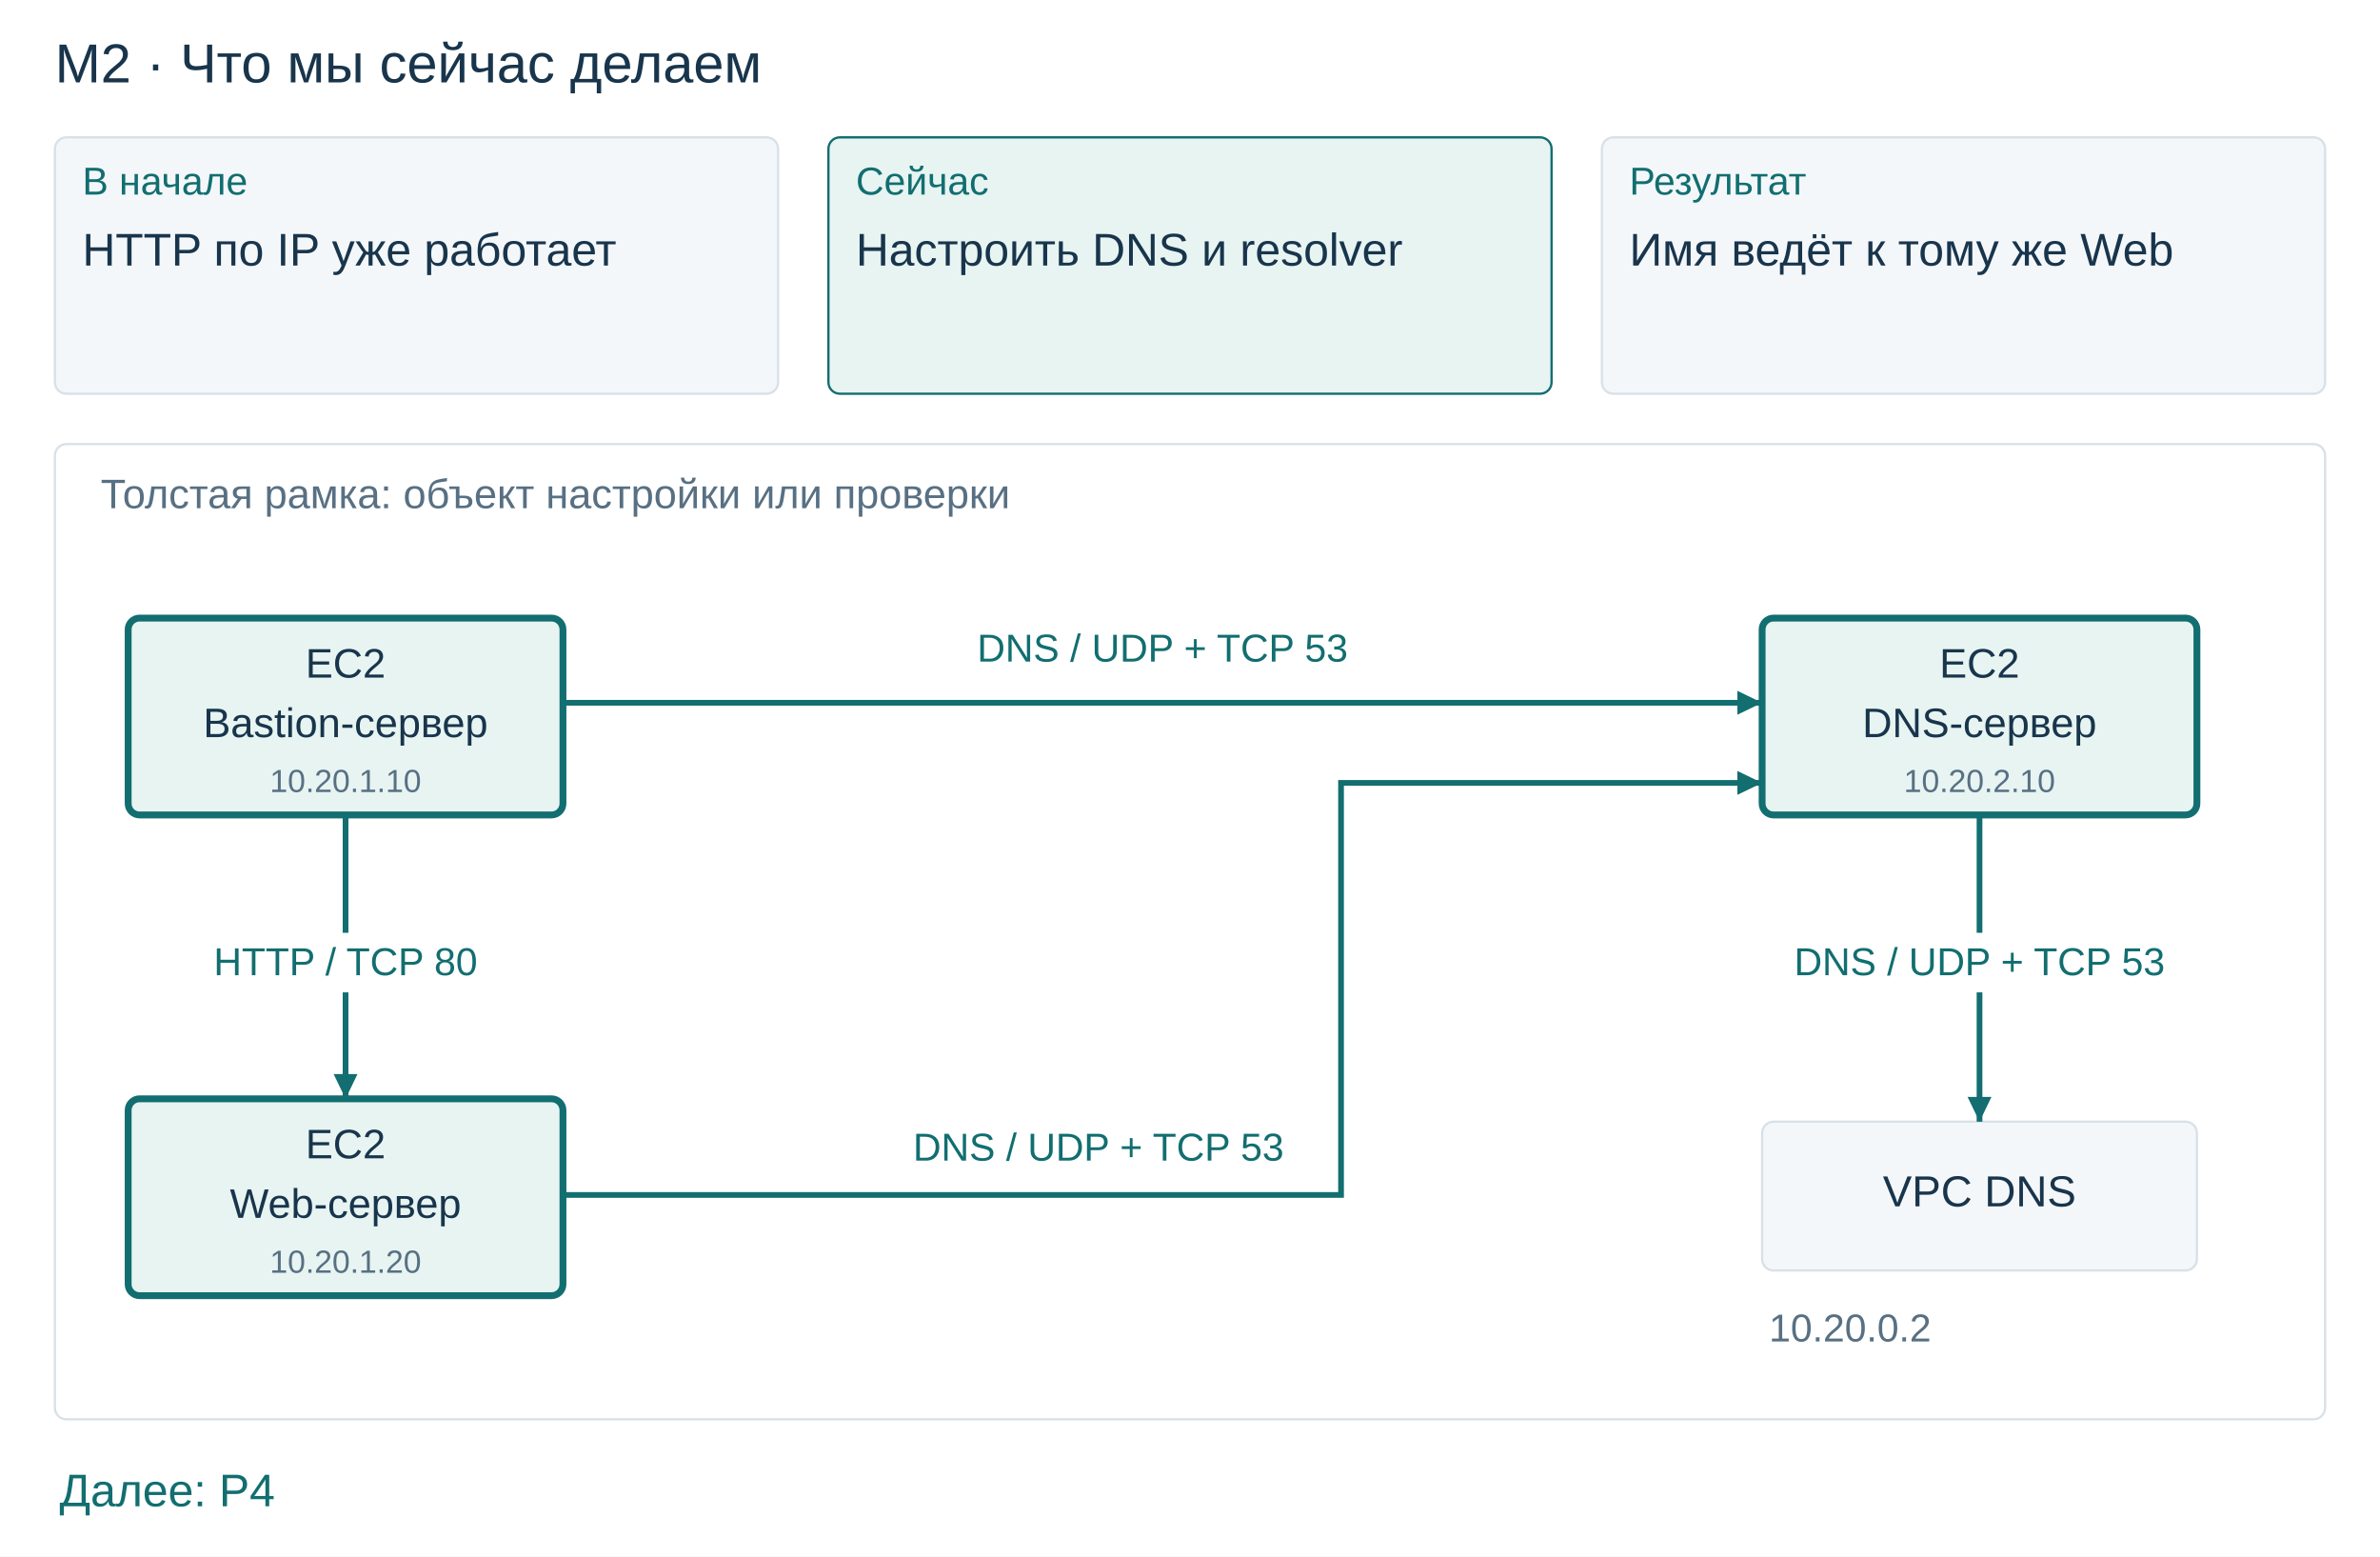
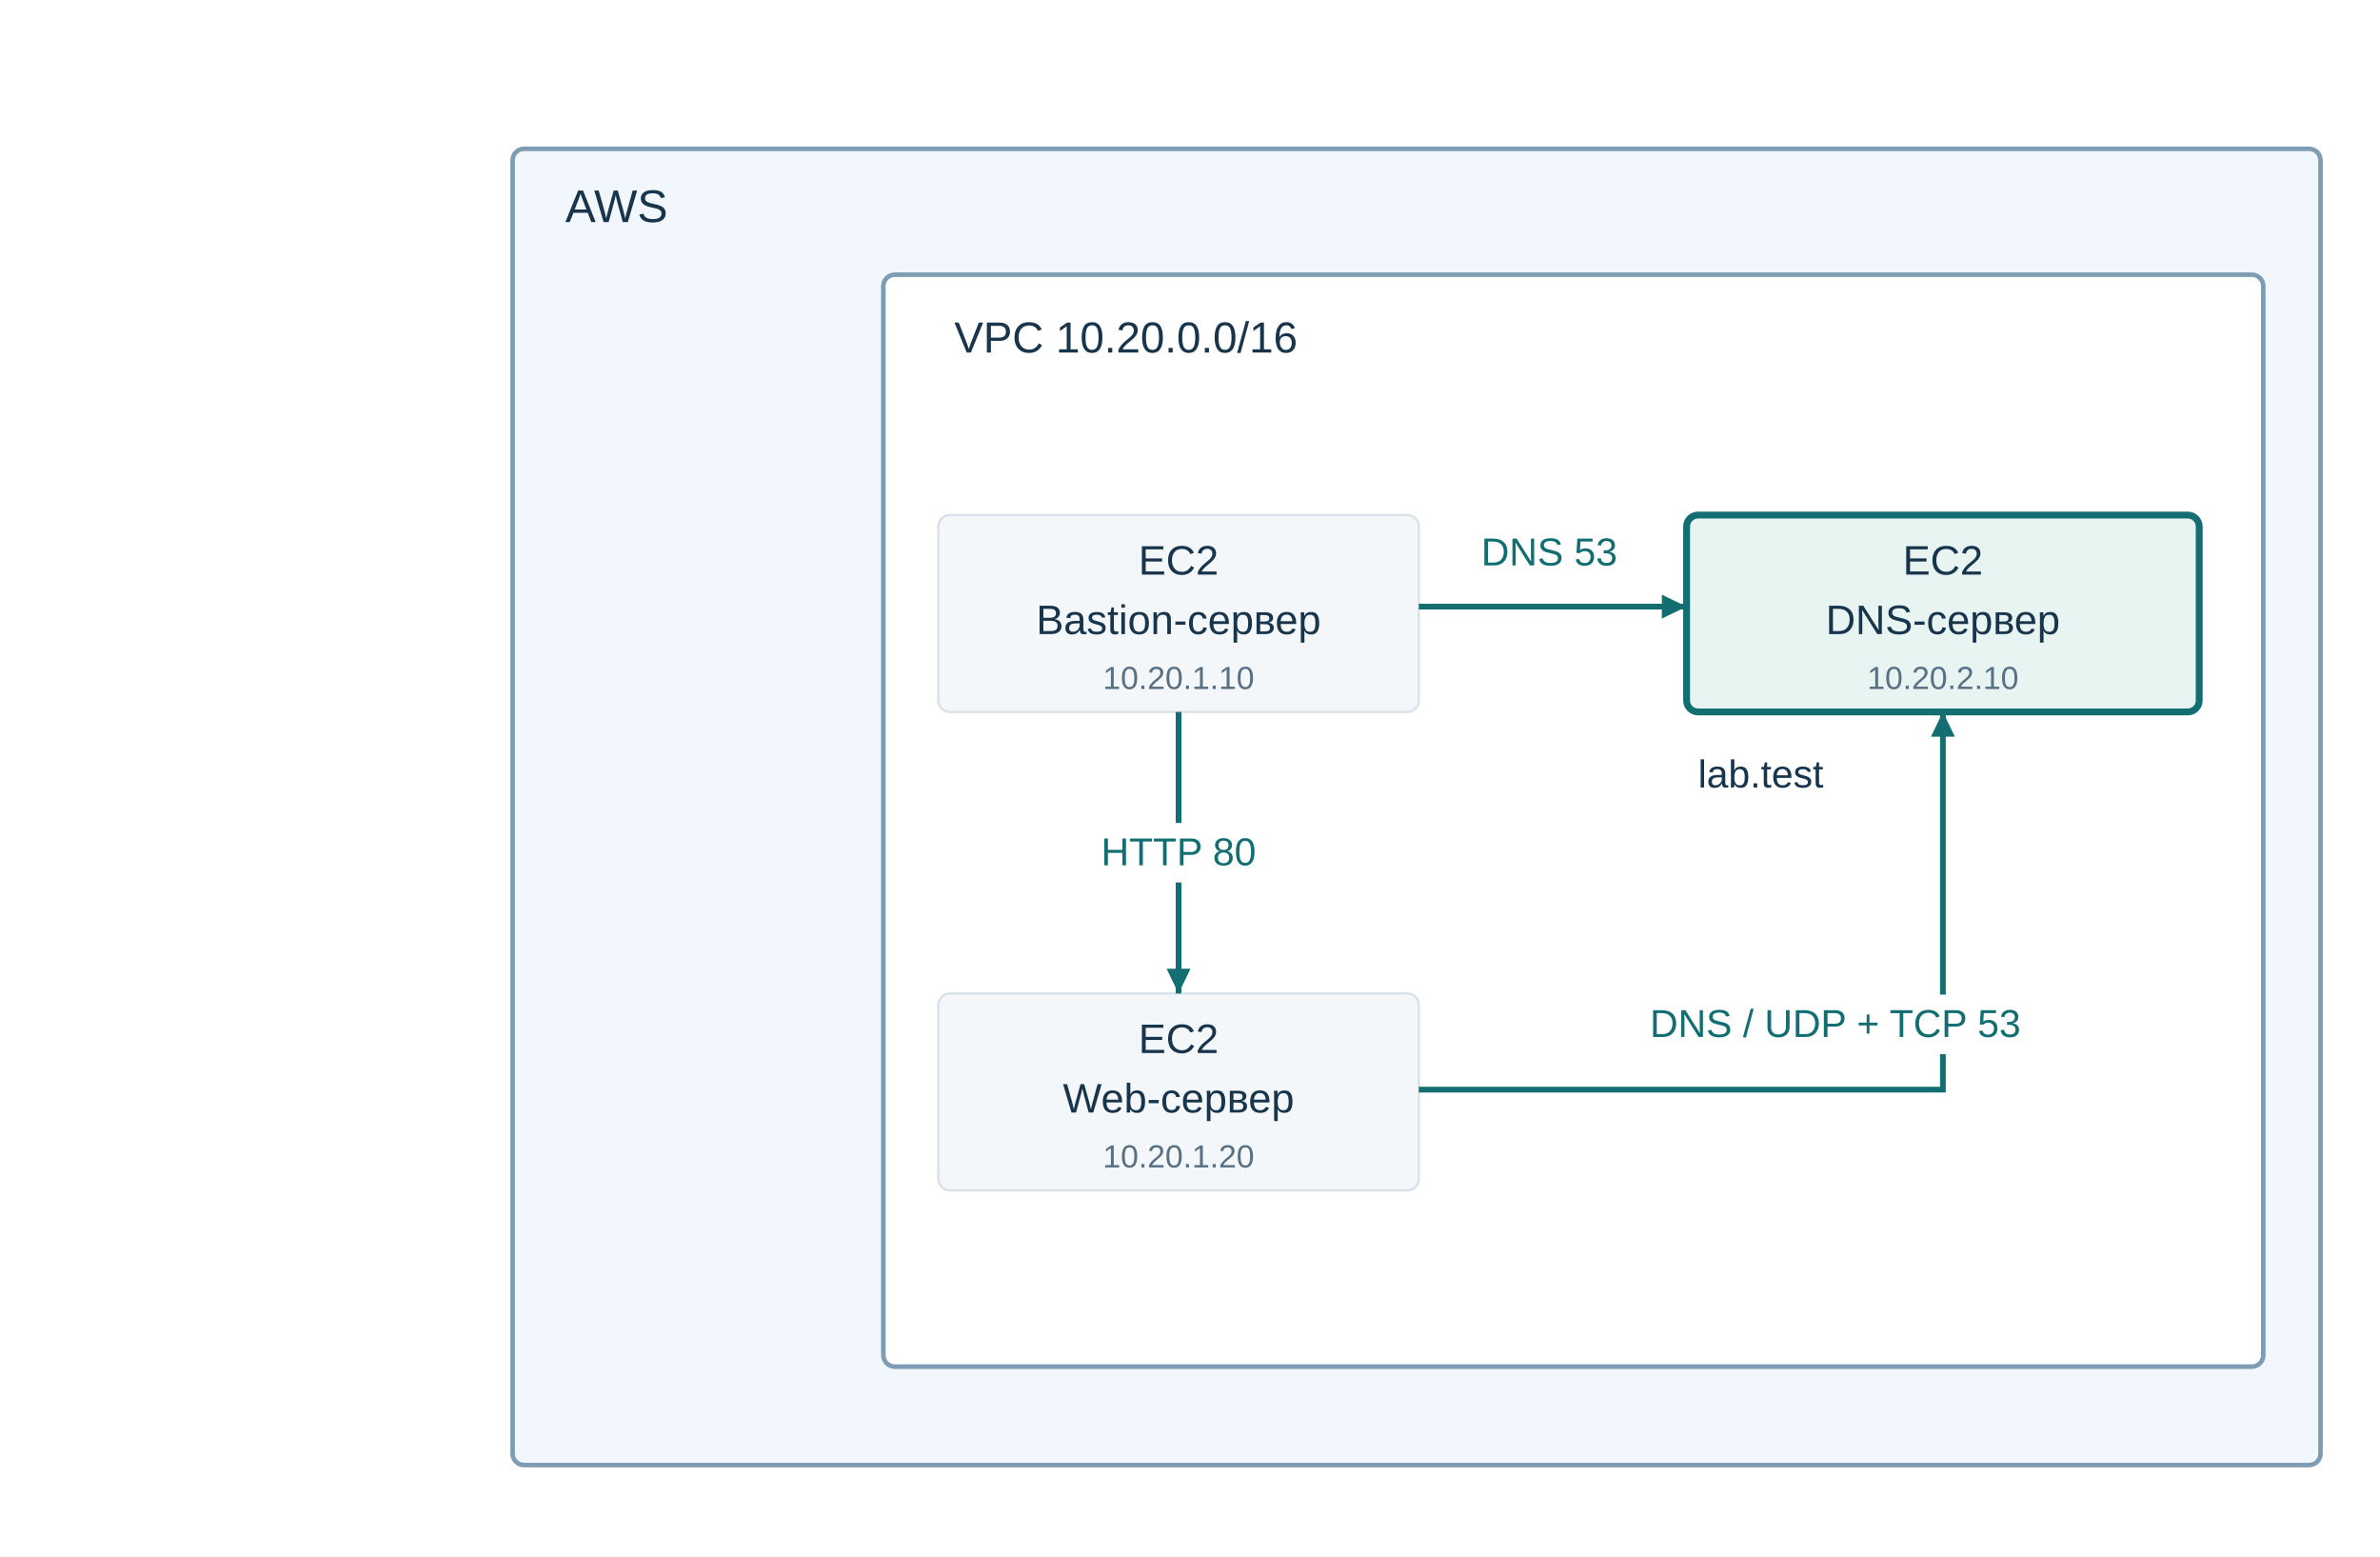
<svg xmlns="http://www.w3.org/2000/svg" width="1040" height="680" viewBox="0 0 1040 680" role="img">
  <rect width="1040" height="680" fill="white" />
-   <text x="24" y="36" font-size="24" font-family="Arial,MS Gothic,sans-serif" fill="#18354c">M2 · Что мы сейчас делаем</text>
-   <rect x="24" y="60" width="316" height="112" rx="5" fill="#f4f7fa" stroke="#d8e1e8" stroke-width="1" />
-   <text x="36" y="85" font-size="17" font-family="Arial,MS Gothic,sans-serif" fill="#126e70">В начале</text>
-   <text x="36" y="116" font-size="20" font-family="Arial,MS Gothic,sans-serif" fill="#18354c">HTTP по IP уже работает</text>
-   <rect x="362" y="60" width="316" height="112" rx="5" fill="#e7f4f2" stroke="#126e70" stroke-width="1" />
-   <text x="374" y="85" font-size="17" font-family="Arial,MS Gothic,sans-serif" fill="#126e70">Сейчас</text>
-   <text x="374" y="116" font-size="20" font-family="Arial,MS Gothic,sans-serif" fill="#18354c">Настроить DNS и resolver</text>
-   <rect x="700" y="60" width="316" height="112" rx="5" fill="#f4f7fa" stroke="#d8e1e8" stroke-width="1" />
-   <text x="712" y="85" font-size="17" font-family="Arial,MS Gothic,sans-serif" fill="#126e70">Результат</text>
-   <text x="712" y="116" font-size="20" font-family="Arial,MS Gothic,sans-serif" fill="#18354c">Имя ведёт к тому же Web</text>
-   <rect x="24" y="194" width="992" height="426" rx="5" fill="white" stroke="#d8e1e8" stroke-width="1" />
-   <text x="44" y="222" font-size="18" font-family="Arial,MS Gothic,sans-serif" fill="#587083">Толстая рамка: объект настройки или проверки</text>
-   <rect x="56" y="270" width="190" height="86" rx="5" fill="#e7f4f2" stroke="#126e70" stroke-width="3" />
-   <text x="151.0" y="296" font-size="18" font-family="Arial,MS Gothic,sans-serif" fill="#18354c" text-anchor="middle">EC2</text>
-   <text x="151.0" y="322" font-size="18" font-family="Arial,MS Gothic,sans-serif" fill="#18354c" text-anchor="middle">Bastion-сервер</text>
-   <text x="151.0" y="346" font-size="14" font-family="Arial,MS Gothic,sans-serif" fill="#587083" text-anchor="middle">10.20.1.10</text>
-   <rect x="56" y="480" width="190" height="86" rx="5" fill="#e7f4f2" stroke="#126e70" stroke-width="3" />
-   <text x="151.0" y="506" font-size="18" font-family="Arial,MS Gothic,sans-serif" fill="#18354c" text-anchor="middle">EC2</text>
-   <text x="151.0" y="532" font-size="18" font-family="Arial,MS Gothic,sans-serif" fill="#18354c" text-anchor="middle">Web-сервер</text>
-   <text x="151.0" y="556" font-size="14" font-family="Arial,MS Gothic,sans-serif" fill="#587083" text-anchor="middle">10.20.1.20</text>
-   <rect x="770" y="270" width="190" height="86" rx="5" fill="#e7f4f2" stroke="#126e70" stroke-width="3" />
-   <text x="865.0" y="296" font-size="18" font-family="Arial,MS Gothic,sans-serif" fill="#18354c" text-anchor="middle">EC2</text>
-   <text x="865.0" y="322" font-size="18" font-family="Arial,MS Gothic,sans-serif" fill="#18354c" text-anchor="middle">DNS-сервер</text>
-   <text x="865.0" y="346" font-size="14" font-family="Arial,MS Gothic,sans-serif" fill="#587083" text-anchor="middle">10.20.2.10</text>
-   <rect x="770" y="490" width="190" height="65" rx="5" fill="#f4f7fa" stroke="#d8e1e8" stroke-width="1" />
-   <text x="865.0" y="527" font-size="19" font-family="Arial,MS Gothic,sans-serif" fill="#18354c" text-anchor="middle">VPC DNS</text>
-   <polyline points="246,307 770,307" fill="none" stroke="#126e70" stroke-width="2.5" />
-   <polygon points="770.00,307.00 759.19,312.22 759.19,301.78" fill="#126e70" />
-   <rect x="421.262" y="271" width="173.477" height="25" rx="5" fill="white" stroke="white" stroke-width="1" />
-   <text x="508" y="289" font-size="17" font-family="Arial,MS Gothic,sans-serif" fill="#126e70" text-anchor="middle">DNS / UDP + TCP 53</text>
-   <polyline points="151,356 151,480" fill="none" stroke="#126e70" stroke-width="2.5" />
-   <polygon points="151.00,480.00 145.78,469.19 156.22,469.19" fill="#126e70" />
-   <rect x="87.762" y="408" width="126.477" height="25" rx="5" fill="white" stroke="white" stroke-width="1" />
-   <text x="151" y="426" font-size="17" font-family="Arial,MS Gothic,sans-serif" fill="#126e70" text-anchor="middle">HTTP / TCP 80</text>
-   <polyline points="246,522 586,522 586,342 770,342" fill="none" stroke="#126e70" stroke-width="2.5" />
-   <polygon points="770.00,342.00 759.19,347.22 759.19,336.78" fill="#126e70" />
-   <rect x="393.262" y="489" width="173.477" height="25" rx="5" fill="white" stroke="white" stroke-width="1" />
-   <text x="480" y="507" font-size="17" font-family="Arial,MS Gothic,sans-serif" fill="#126e70" text-anchor="middle">DNS / UDP + TCP 53</text>
-   <polyline points="865,356 865,490" fill="none" stroke="#126e70" stroke-width="2.5" />
-   <polygon points="865.00,490.00 859.78,479.19 870.22,479.19" fill="#126e70" />
-   <rect x="778.262" y="408" width="173.477" height="25" rx="5" fill="white" stroke="white" stroke-width="1" />
-   <text x="865" y="426" font-size="17" font-family="Arial,MS Gothic,sans-serif" fill="#126e70" text-anchor="middle">DNS / UDP + TCP 53</text>
-   <text x="773" y="586" font-size="17" font-family="Arial,MS Gothic,sans-serif" fill="#587083">10.20.0.2</text>
-   <text x="26" y="658" font-size="20" font-family="Arial,MS Gothic,sans-serif" fill="#126e70">Далее: P4</text>
+   <rect x="224" y="65" width="790" height="575" rx="5" fill="#f1f7fc" stroke="#7e9cb3" stroke-width="2" />
+   <text x="247" y="97" font-size="20" font-family="Arial,MS Gothic,sans-serif" fill="#18354c">AWS</text>
+   <rect x="386" y="120" width="603" height="477" rx="5" fill="white" stroke="#7e9cb3" stroke-width="2" />
+   <text x="417" y="154" font-size="19" font-family="Arial,MS Gothic,sans-serif" fill="#18354c">VPC  10.20.0.0/16</text>
+   <rect x="410" y="225" width="210" height="86" rx="5" fill="#f4f7fa" stroke="#d8e1e8" stroke-width="1" />
+   <text x="515.0" y="251" font-size="18" font-family="Arial,MS Gothic,sans-serif" fill="#18354c" text-anchor="middle">EC2</text>
+   <text x="515.0" y="277" font-size="18" font-family="Arial,MS Gothic,sans-serif" fill="#18354c" text-anchor="middle">Bastion-сервер</text>
+   <text x="515.0" y="301" font-size="14" font-family="Arial,MS Gothic,sans-serif" fill="#587083" text-anchor="middle">10.20.1.10</text>
+   <rect x="410" y="434" width="210" height="86" rx="5" fill="#f4f7fa" stroke="#d8e1e8" stroke-width="1" />
+   <text x="515.0" y="460" font-size="18" font-family="Arial,MS Gothic,sans-serif" fill="#18354c" text-anchor="middle">EC2</text>
+   <text x="515.0" y="486" font-size="18" font-family="Arial,MS Gothic,sans-serif" fill="#18354c" text-anchor="middle">Web-сервер</text>
+   <text x="515.0" y="510" font-size="14" font-family="Arial,MS Gothic,sans-serif" fill="#587083" text-anchor="middle">10.20.1.20</text>
+   <rect x="737" y="225" width="224" height="86" rx="5" fill="#e7f4f2" stroke="#126e70" stroke-width="3" />
+   <text x="849.0" y="251" font-size="18" font-family="Arial,MS Gothic,sans-serif" fill="#18354c" text-anchor="middle">EC2</text>
+   <text x="849.0" y="277" font-size="18" font-family="Arial,MS Gothic,sans-serif" fill="#18354c" text-anchor="middle">DNS-сервер</text>
+   <text x="849.0" y="301" font-size="14" font-family="Arial,MS Gothic,sans-serif" fill="#587083" text-anchor="middle">10.20.2.10</text>
+   <polyline points="620,265 737,265" fill="none" stroke="#126e70" stroke-width="2.5" />
+   <polygon points="737.00,265.00 726.19,270.22 726.19,259.78" fill="#126e70" />
+   <rect x="642.0" y="229" width="70.0" height="25" rx="5" fill="white" stroke="white" stroke-width="1" />
+   <text x="677" y="247" font-size="17" font-family="Arial,MS Gothic,sans-serif" fill="#126e70" text-anchor="middle">DNS 53</text>
+   <polyline points="620,476 849,476 849,311" fill="none" stroke="#126e70" stroke-width="2.5" />
+   <polygon points="849.00,311.00 854.22,321.81 843.78,321.81" fill="#126e70" />
+   <rect x="715.262" y="435" width="173.477" height="25" rx="5" fill="white" stroke="white" stroke-width="1" />
+   <text x="802" y="453" font-size="17" font-family="Arial,MS Gothic,sans-serif" fill="#126e70" text-anchor="middle">DNS / UDP + TCP 53</text>
+   <polyline points="515,311 515,434" fill="none" stroke="#126e70" stroke-width="2.5" />
+   <polygon points="515.00,434.00 509.78,423.19 520.22,423.19" fill="#126e70" />
+   <rect x="475.754" y="360" width="78.492" height="25" rx="5" fill="white" stroke="white" stroke-width="1" />
+   <text x="515" y="378" font-size="17" font-family="Arial,MS Gothic,sans-serif" fill="#126e70" text-anchor="middle">HTTP 80</text>
+   <text x="742" y="344" font-size="17" font-family="Arial,MS Gothic,sans-serif" fill="#18354c">lab.test</text>
</svg>
